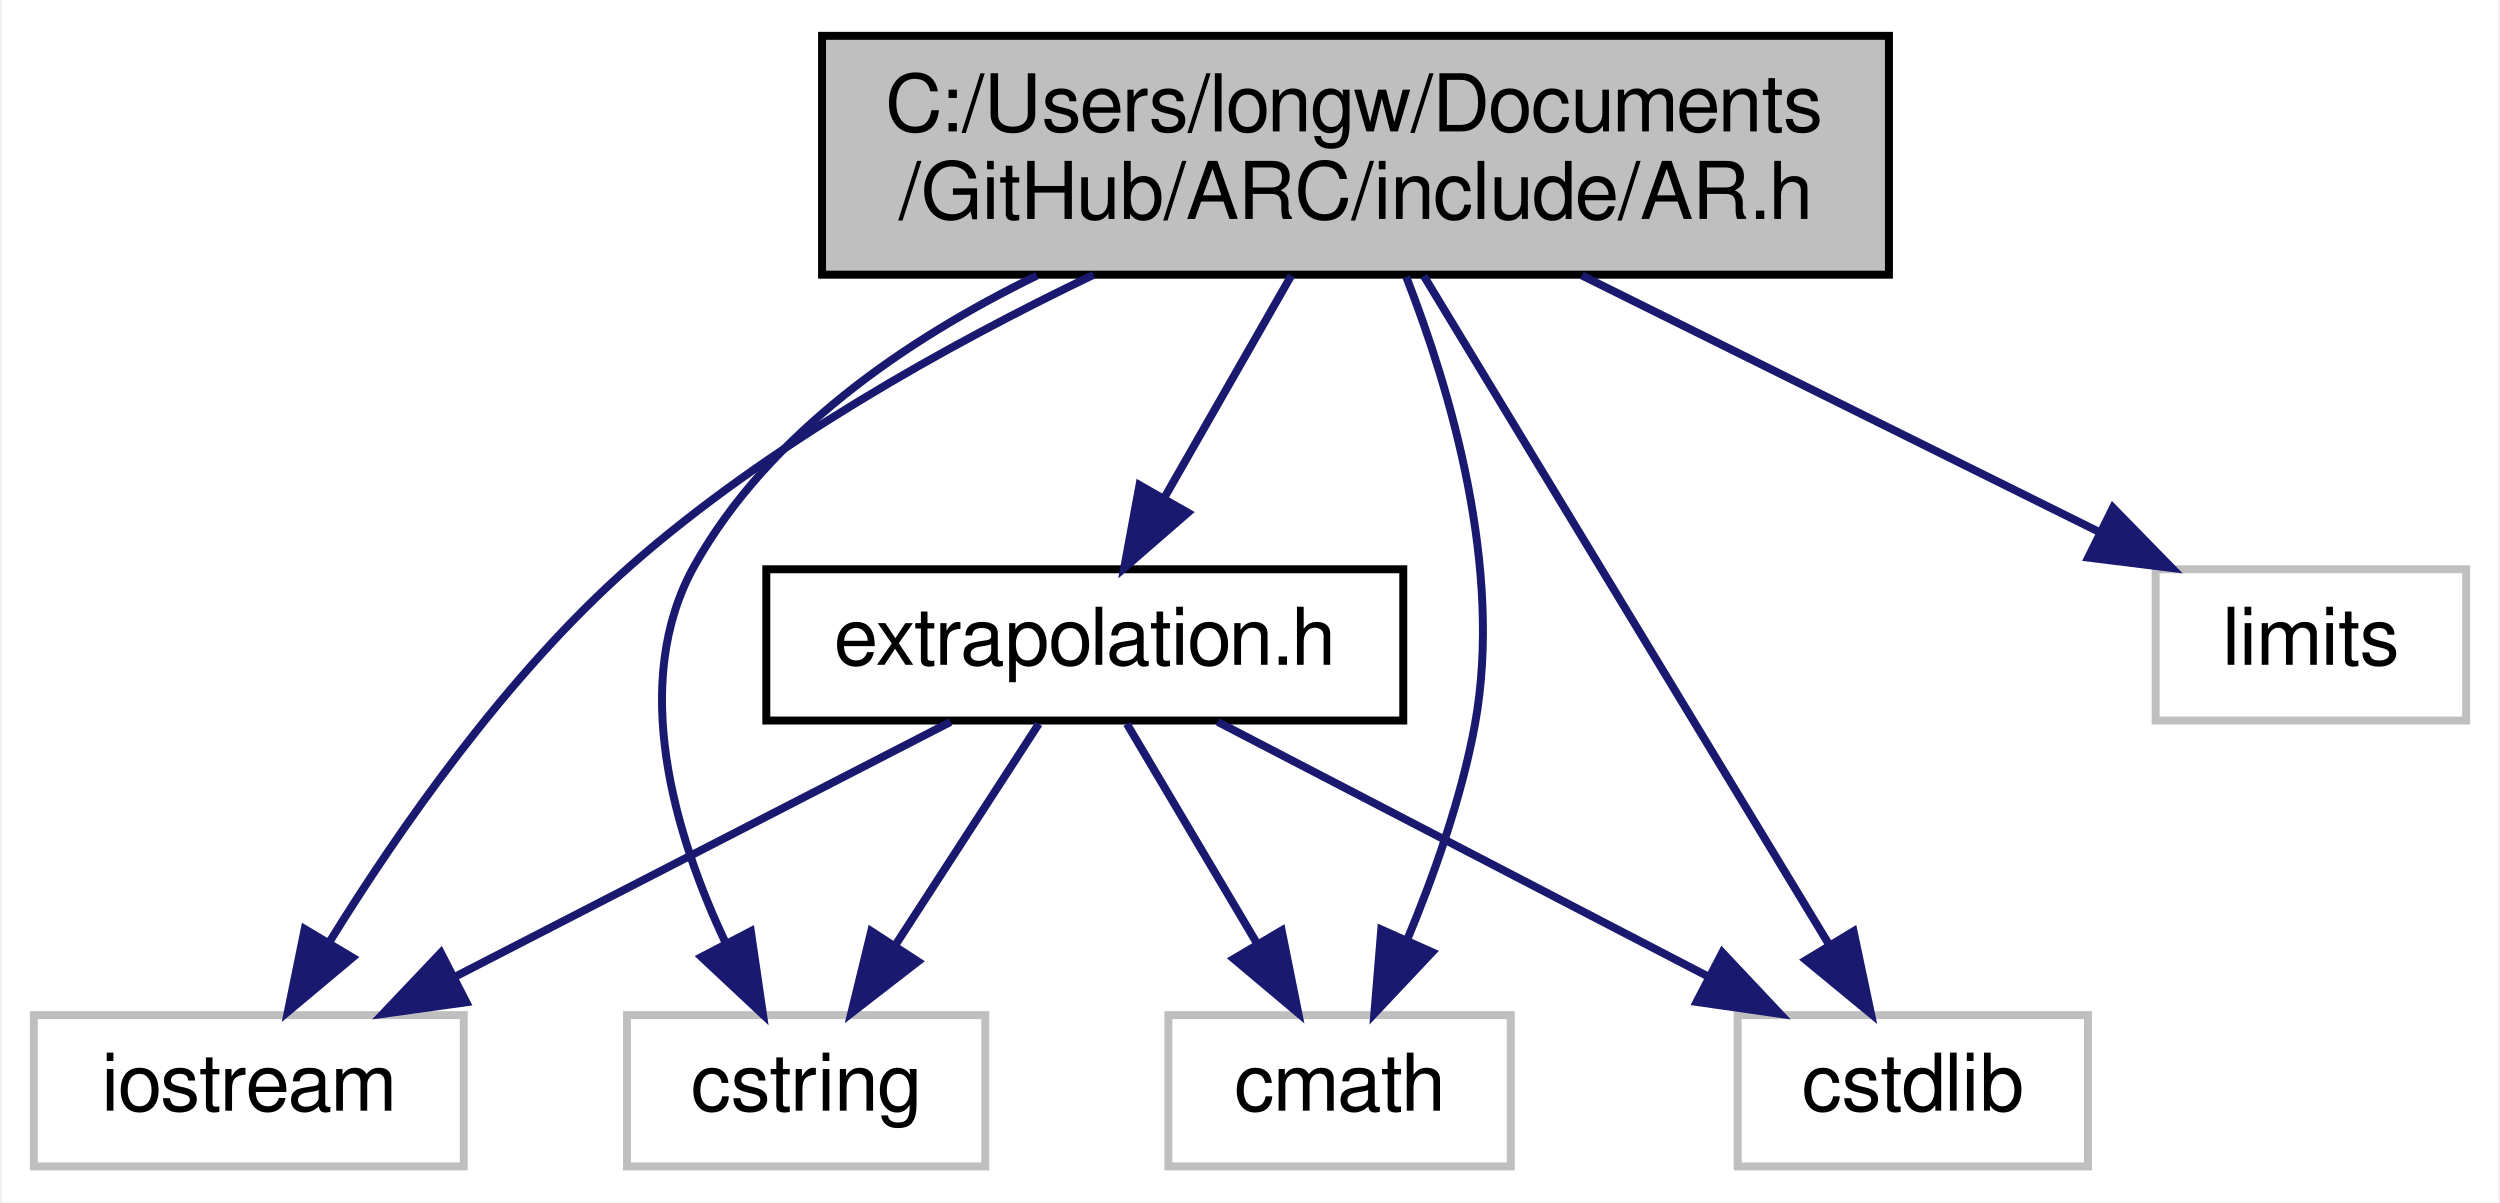
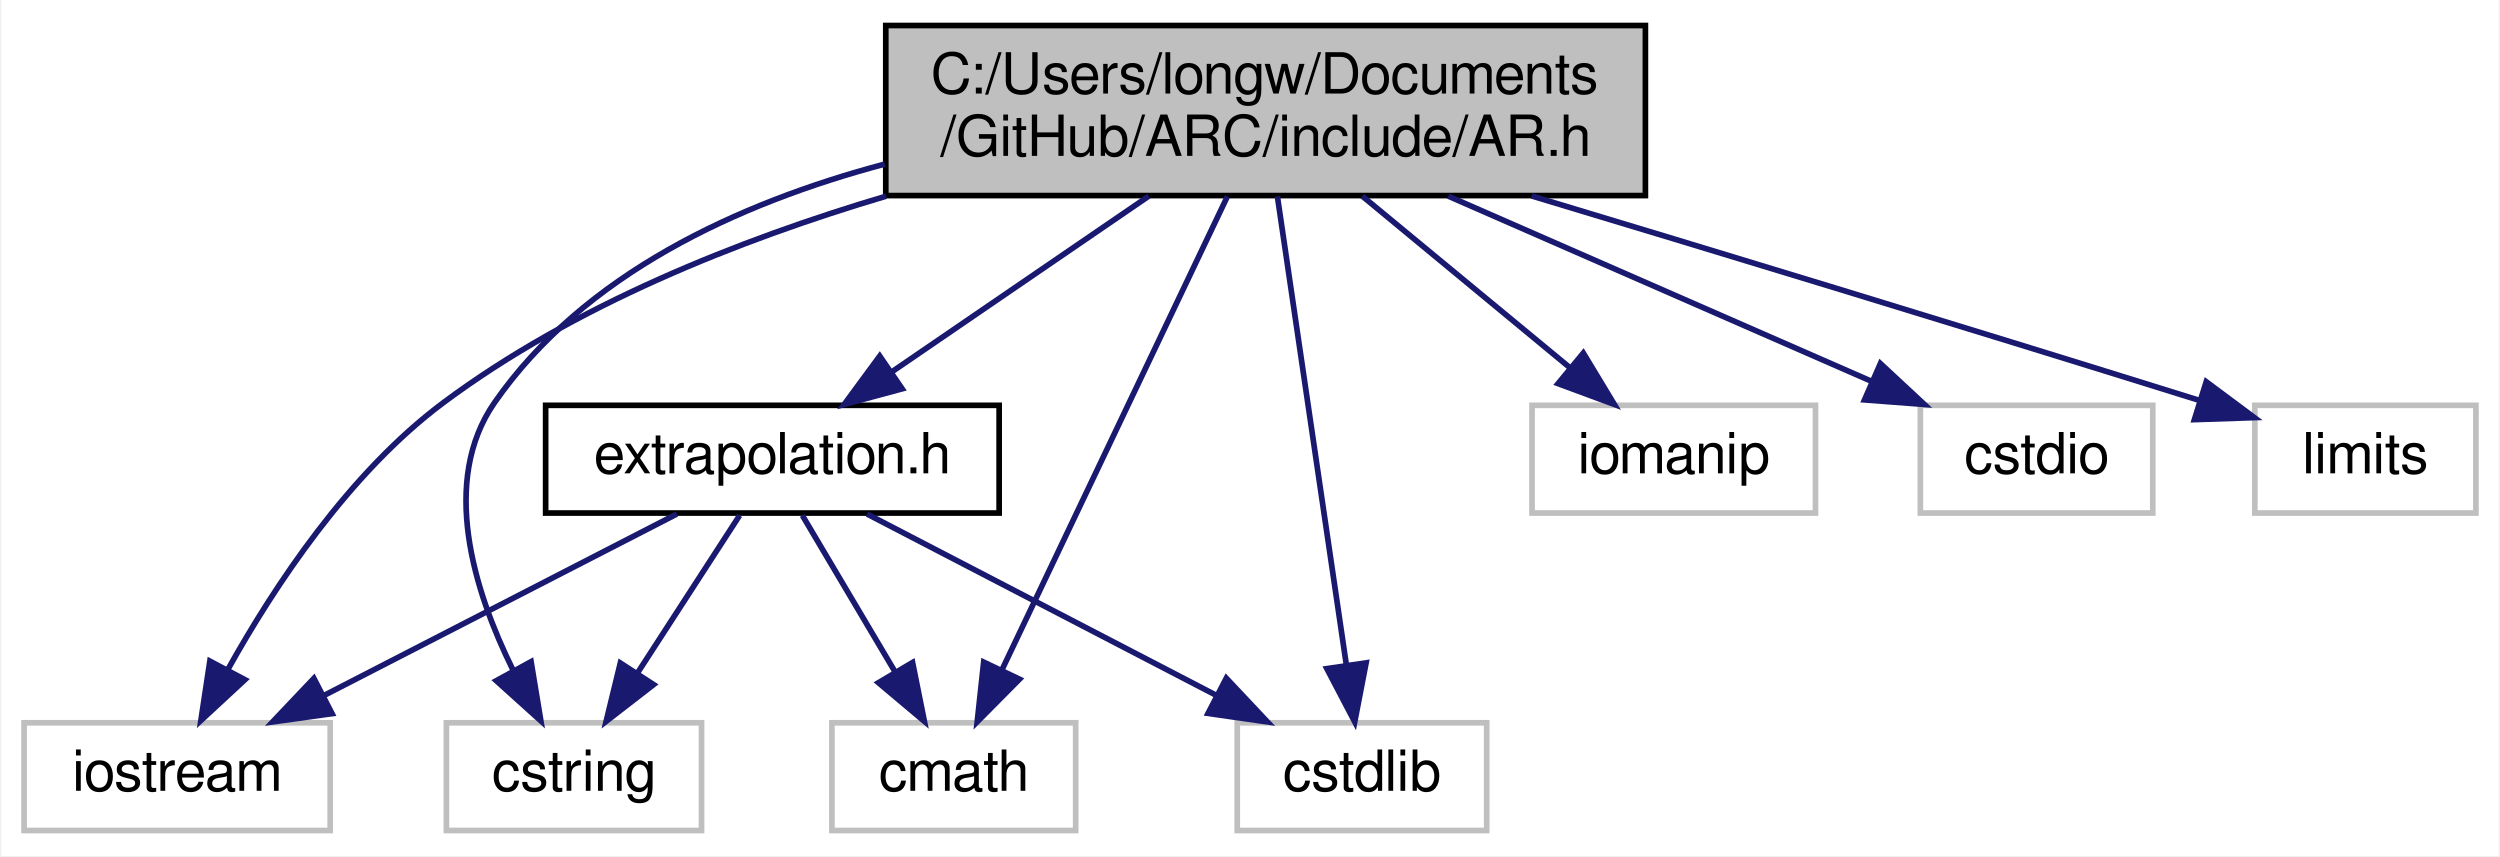
- <svg xmlns="http://www.w3.org/2000/svg" xmlns:xlink="http://www.w3.org/1999/xlink" width="314pt" height="151pt" viewBox="0.00 0.00 313.50 151.00">
+ <svg xmlns="http://www.w3.org/2000/svg" xmlns:xlink="http://www.w3.org/1999/xlink" width="441pt" height="151pt" viewBox="0.00 0.00 440.50 151.00">
  <g id="graph0" class="graph" transform="scale(1 1) rotate(0) translate(4 147)">
-     <polygon fill="white" stroke="none" points="-4,4 -4,-147 309.5,-147 309.5,4 -4,4" />
+     <polygon fill="white" stroke="none" points="-4,4 -4,-147 436.5,-147 436.5,4 -4,4" />
    <g id="node1" class="node">
-       <polygon fill="#bfbfbf" stroke="black" points="99,-112.5 99,-142.5 233,-142.5 233,-112.5 99,-112.5" />
-       <text text-anchor="start" x="107" y="-130.5" font-family="FreeSans" font-size="10.00">C:/Users/longw/Documents</text>
-       <text text-anchor="middle" x="166" y="-119.5" font-family="FreeSans" font-size="10.00">/GitHub/ARC/include/AR.h</text>
+       <polygon fill="#bfbfbf" stroke="black" points="152,-112.5 152,-142.5 286,-142.5 286,-112.5 152,-112.5" />
+       <text text-anchor="start" x="160" y="-130.5" font-family="FreeSans" font-size="10.00">C:/Users/longw/Documents</text>
+       <text text-anchor="middle" x="219" y="-119.5" font-family="FreeSans" font-size="10.00">/GitHub/ARC/include/AR.h</text>
    </g>
    <g id="node2" class="node">
      <polygon fill="white" stroke="#bfbfbf" points="0,-0.5 0,-19.5 54,-19.5 54,-0.5 0,-0.5" />
      <text text-anchor="middle" x="27" y="-7.5" font-family="FreeSans" font-size="10.00">iostream</text>
    </g>
    <g id="edge1" class="edge">
-       <path fill="none" stroke="midnightblue" d="M133.101,-112.489C114.772,-103.689 92.241,-91.142 75,-76 59.414,-62.311 45.818,-42.748 37.114,-28.665" />
-       <polygon fill="midnightblue" stroke="midnightblue" points="40.033,-26.727 31.905,-19.93 34.021,-30.312 40.033,-26.727" />
+       <path fill="none" stroke="midnightblue" d="M152.07,-112.401C125.964,-104.649 96.879,-93.032 74,-76 57.3,-63.568 44.077,-43.489 35.964,-28.934" />
+       <polygon fill="midnightblue" stroke="midnightblue" points="38.956,-27.103 31.185,-19.902 32.769,-30.378 38.956,-27.103" />
    </g>
    <g id="node3" class="node">
+       <polygon fill="white" stroke="#bfbfbf" points="266,-56.5 266,-75.5 316,-75.5 316,-56.5 266,-56.5" />
+       <text text-anchor="middle" x="291" y="-63.5" font-family="FreeSans" font-size="10.00">iomanip</text>
+     </g>
+     <g id="edge2" class="edge">
+       <path fill="none" stroke="midnightblue" d="M236.063,-112.399C247.065,-103.308 261.365,-91.49 272.618,-82.191" />
+       <polygon fill="midnightblue" stroke="midnightblue" points="275.044,-84.726 280.523,-75.658 270.585,-79.33 275.044,-84.726" />
+     </g>
+     <g id="node4" class="node">
      <polygon fill="white" stroke="#bfbfbf" points="74.5,-0.5 74.5,-19.5 119.5,-19.5 119.5,-0.5 74.5,-0.5" />
      <text text-anchor="middle" x="97" y="-7.5" font-family="FreeSans" font-size="10.00">cstring</text>
    </g>
-     <g id="edge2" class="edge">
-       <path fill="none" stroke="midnightblue" d="M125.981,-112.385C109.606,-104.401 92.34,-92.615 83,-76 74.716,-61.263 80.492,-42.114 86.953,-28.425" />
-       <polygon fill="midnightblue" stroke="midnightblue" points="90.054,-30.046 91.586,-19.563 83.851,-26.803 90.054,-30.046" />
+     <g id="edge3" class="edge">
+       <path fill="none" stroke="midnightblue" d="M151.83,-118.059C125.903,-111.154 98.745,-98.642 83,-76 73.348,-62.12 79.322,-42.848 86.201,-28.896" />
+       <polygon fill="midnightblue" stroke="midnightblue" points="89.432,-30.283 91.16,-19.83 83.29,-26.924 89.432,-30.283" />
    </g>
-     <g id="node4" class="node">
+     <g id="node5" class="node">
      <polygon fill="white" stroke="#bfbfbf" points="142.5,-0.5 142.5,-19.5 185.5,-19.5 185.5,-0.5 142.5,-0.5" />
      <text text-anchor="middle" x="164" y="-7.5" font-family="FreeSans" font-size="10.00">cmath</text>
    </g>
-     <g id="edge3" class="edge">
-       <path fill="none" stroke="midnightblue" d="M172.368,-112.236C177.922,-98.028 184.574,-75.573 181,-56 179.312,-46.758 175.825,-36.948 172.446,-28.855" />
-       <polygon fill="midnightblue" stroke="midnightblue" points="175.631,-27.404 168.366,-19.693 169.237,-30.252 175.631,-27.404" />
+     <g id="edge4" class="edge">
+       <path fill="none" stroke="midnightblue" d="M212.256,-112.337C202.256,-91.338 183.502,-51.955 172.551,-28.958" />
+       <polygon fill="midnightblue" stroke="midnightblue" points="175.588,-27.193 168.128,-19.669 169.268,-30.203 175.588,-27.193" />
    </g>
-     <g id="node5" class="node">
+     <g id="node6" class="node">
      <polygon fill="white" stroke="#bfbfbf" points="214,-0.5 214,-19.5 258,-19.5 258,-0.5 214,-0.5" />
      <text text-anchor="middle" x="236" y="-7.5" font-family="FreeSans" font-size="10.00">cstdlib</text>
    </g>
-     <g id="edge4" class="edge">
-       <path fill="none" stroke="midnightblue" d="M174.583,-112.337C187.425,-91.149 211.61,-51.244 225.491,-28.34" />
-       <polygon fill="midnightblue" stroke="midnightblue" points="228.556,-30.035 230.746,-19.669 222.57,-26.407 228.556,-30.035" />
-     </g>
-     <g id="node6" class="node">
-       <polygon fill="white" stroke="#bfbfbf" points="266.5,-56.5 266.5,-75.5 305.5,-75.5 305.5,-56.5 266.5,-56.5" />
-       <text text-anchor="middle" x="286" y="-63.5" font-family="FreeSans" font-size="10.00">limits</text>
-     </g>
    <g id="edge5" class="edge">
-       <path fill="none" stroke="midnightblue" d="M194.438,-112.399C214.123,-102.639 240.143,-89.737 259.413,-80.183" />
-       <polygon fill="midnightblue" stroke="midnightblue" points="261.135,-83.236 268.539,-75.658 258.025,-76.964 261.135,-83.236" />
+       <path fill="none" stroke="midnightblue" d="M221.085,-112.337C224.148,-91.527 229.868,-52.663 233.265,-29.583" />
+       <polygon fill="midnightblue" stroke="midnightblue" points="236.73,-30.073 234.724,-19.669 229.805,-29.053 236.73,-30.073" />
    </g>
    <g id="node7" class="node">
-       <g id="a_node7">
+       <polygon fill="white" stroke="#bfbfbf" points="334.5,-56.5 334.5,-75.5 375.5,-75.5 375.5,-56.5 334.5,-56.5" />
+       <text text-anchor="middle" x="355" y="-63.5" font-family="FreeSans" font-size="10.00">cstdio</text>
+     </g>
+     <g id="edge6" class="edge">
+       <path fill="none" stroke="midnightblue" d="M251.23,-112.399C273.845,-102.505 303.838,-89.383 325.761,-79.792" />
+       <polygon fill="midnightblue" stroke="midnightblue" points="327.452,-82.873 335.211,-75.658 324.646,-76.46 327.452,-82.873" />
+     </g>
+     <g id="node8" class="node">
+       <polygon fill="white" stroke="#bfbfbf" points="393.5,-56.5 393.5,-75.5 432.5,-75.5 432.5,-56.5 393.5,-56.5" />
+       <text text-anchor="middle" x="413" y="-63.5" font-family="FreeSans" font-size="10.00">limits</text>
+     </g>
+     <g id="edge7" class="edge">
+       <path fill="none" stroke="midnightblue" d="M265.927,-112.438C296.995,-103.079 338.881,-90.37 383.801,-76.345" />
+       <polygon fill="midnightblue" stroke="midnightblue" points="384.931,-79.659 393.43,-73.333 382.841,-72.978 384.931,-79.659" />
+     </g>
+     <g id="node9" class="node">
+       <g id="a_node9">
        <a xlink:href="extrapolation_8h.html" target="_top" xlink:title="extrapolation.h">
          <polygon fill="white" stroke="black" points="92,-56.5 92,-75.5 172,-75.5 172,-56.5 92,-56.5" />
          <text text-anchor="middle" x="132" y="-63.5" font-family="FreeSans" font-size="10.00">extrapolation.h</text>
        </a>
      </g>
    </g>
-     <g id="edge6" class="edge">
-       <path fill="none" stroke="midnightblue" d="M157.942,-112.399C153.155,-104.021 147.044,-93.327 141.956,-84.423" />
-       <polygon fill="midnightblue" stroke="midnightblue" points="144.948,-82.604 136.947,-75.658 138.87,-86.077 144.948,-82.604" />
+     <g id="edge8" class="edge">
+       <path fill="none" stroke="midnightblue" d="M198.382,-112.399C184.697,-103.04 166.789,-90.792 153.022,-81.377" />
+       <polygon fill="midnightblue" stroke="midnightblue" points="154.889,-78.414 144.659,-75.658 150.938,-84.192 154.889,-78.414" />
    </g>
-     <g id="edge8" class="edge">
+     <g id="edge10" class="edge">
      <path fill="none" stroke="midnightblue" d="M115.13,-56.324C98.291,-47.664 72.194,-34.242 52.762,-24.249" />
      <polygon fill="midnightblue" stroke="midnightblue" points="54.322,-21.116 43.828,-19.654 51.12,-27.34 54.322,-21.116" />
    </g>
-     <g id="edge10" class="edge">
+     <g id="edge12" class="edge">
      <path fill="none" stroke="midnightblue" d="M126.22,-56.083C121.328,-48.534 114.173,-37.495 108.167,-28.23" />
      <polygon fill="midnightblue" stroke="midnightblue" points="111.048,-26.239 102.672,-19.751 105.174,-30.046 111.048,-26.239" />
    </g>
-     <g id="edge9" class="edge">
+     <g id="edge11" class="edge">
      <path fill="none" stroke="midnightblue" d="M137.284,-56.083C141.711,-48.613 148.163,-37.724 153.618,-28.52" />
      <polygon fill="midnightblue" stroke="midnightblue" points="156.727,-30.138 158.814,-19.751 150.705,-26.57 156.727,-30.138" />
    </g>
-     <g id="edge7" class="edge">
+     <g id="edge9" class="edge">
      <path fill="none" stroke="midnightblue" d="M148.709,-56.324C165.312,-47.703 191.002,-34.364 210.22,-24.386" />
      <polygon fill="midnightblue" stroke="midnightblue" points="212.07,-27.369 219.332,-19.654 208.844,-21.157 212.07,-27.369" />
    </g>
  </g>
</svg>
